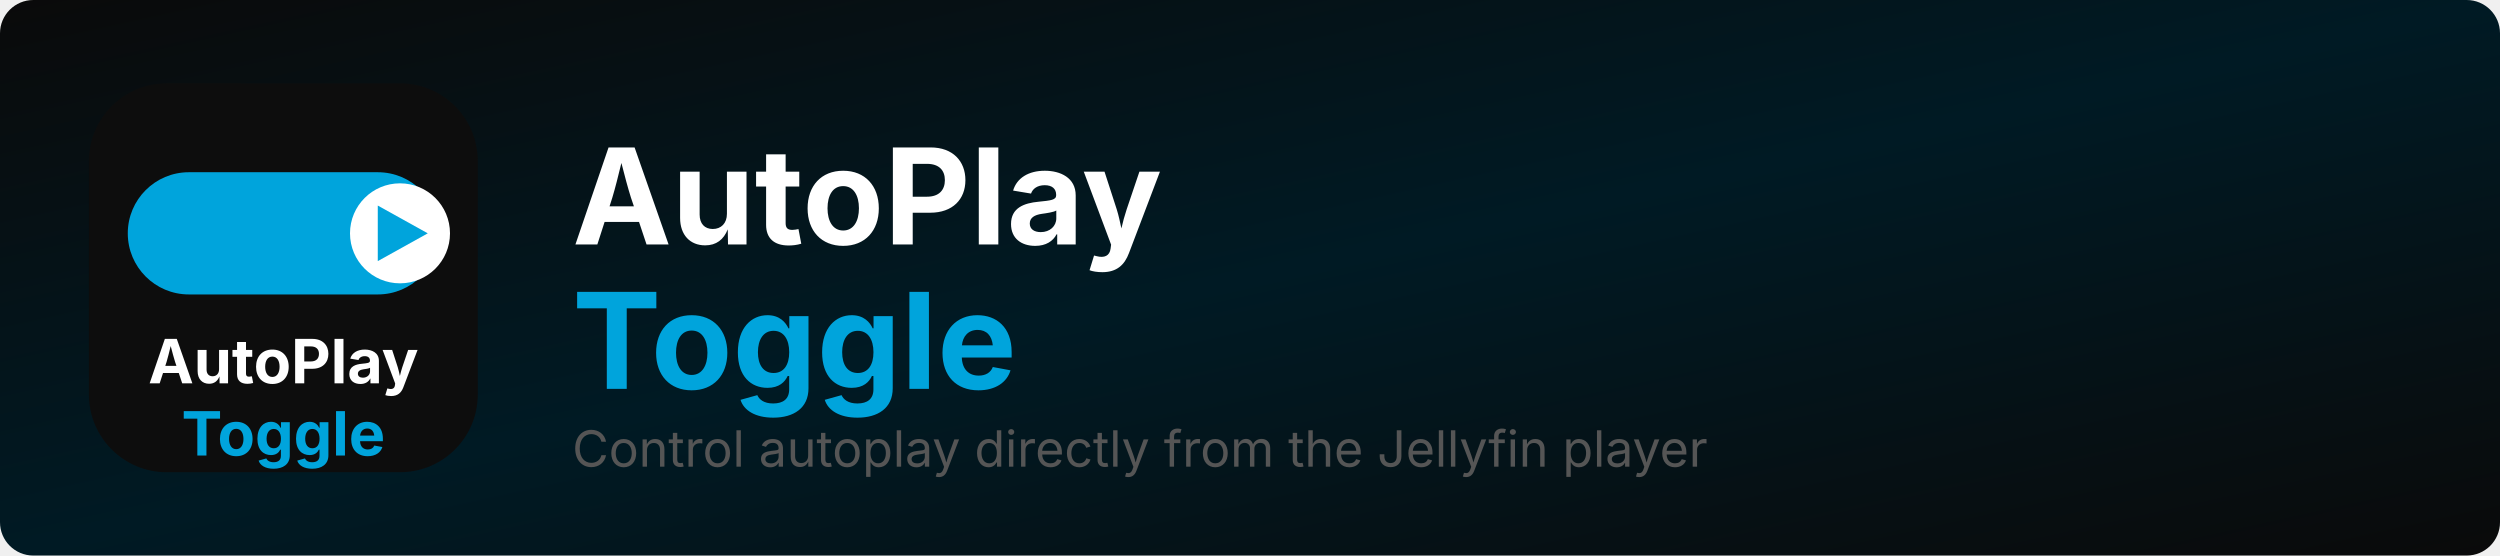
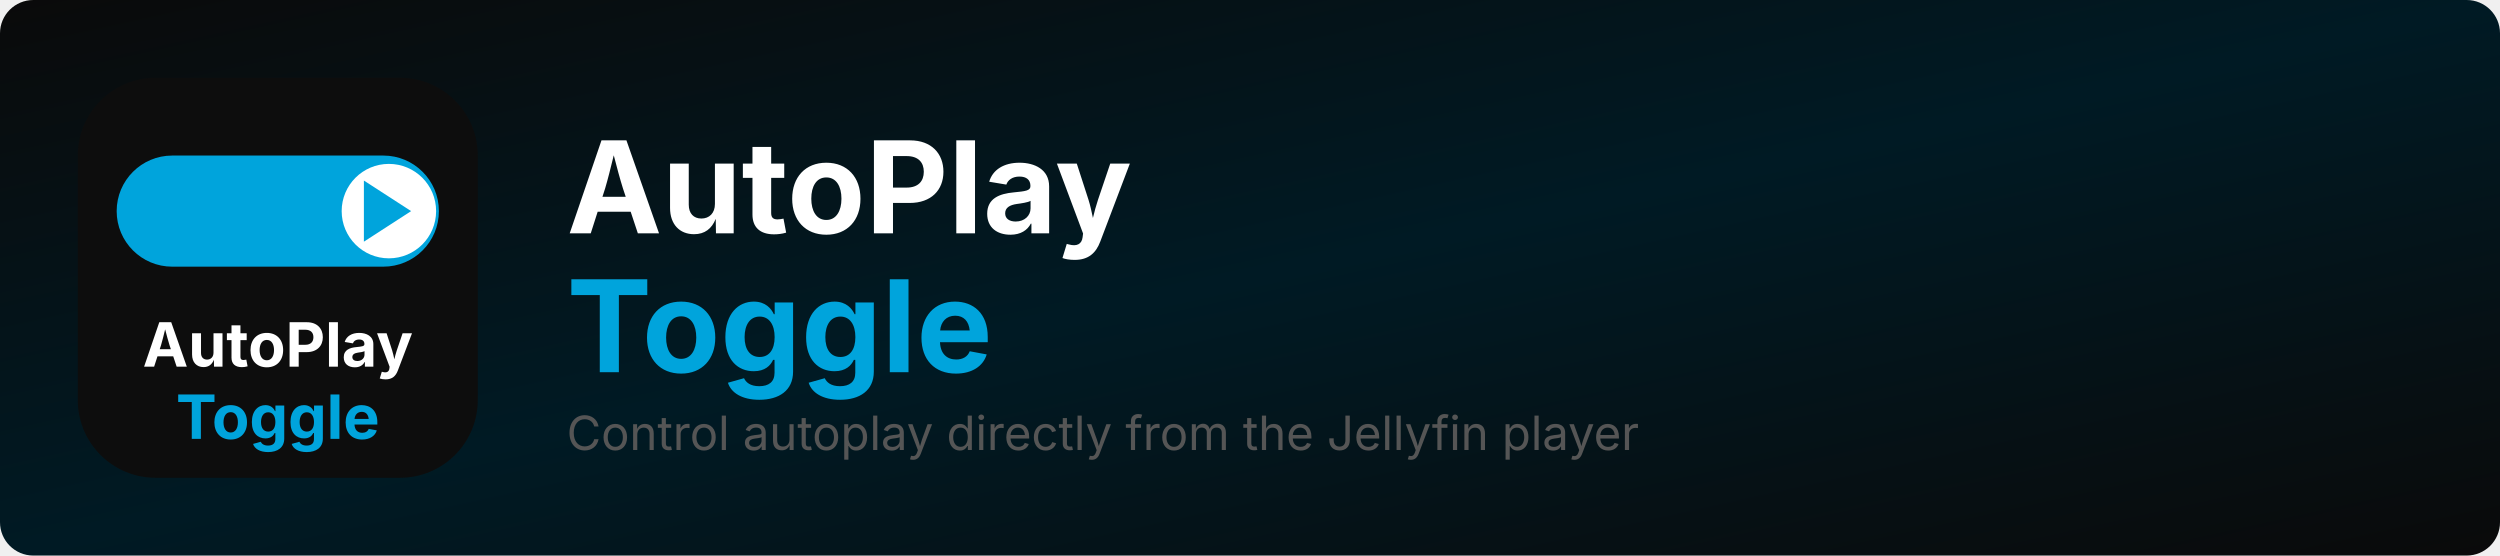
<svg xmlns="http://www.w3.org/2000/svg" viewBox="0 0 900 200">
  <defs>
    <linearGradient id="bg" x1="0%" y1="0%" x2="100%" y2="100%">
      <stop offset="0%" stop-color="#0a0a0a" />
      <stop offset="50%" stop-color="#001a24" />
      <stop offset="100%" stop-color="#0a0a0a" />
    </linearGradient>
  </defs>
  <rect width="900" height="200" fill="url(#bg)" rx="12" />
-   <g transform="translate(32,30)">
-     <rect width="140" height="140" rx="28" fill="#0d0d0d" />
-     <rect x="14" y="32" width="112" height="44" rx="22" fill="#00a4dc" />
-     <circle cx="112" cy="54" r="18" fill="#ffffff" />
-     <polygon points="104,44 104,64 122,54" fill="#00a4dc" />
-     <text x="70" y="108" font-family="-apple-system,BlinkMacSystemFont,Segoe UI,sans-serif" font-size="22" font-weight="700" fill="#ffffff" text-anchor="middle">AutoPlay</text>
-     <text x="70" y="134" font-family="-apple-system,BlinkMacSystemFont,Segoe UI,sans-serif" font-size="22" font-weight="700" fill="#00a4dc" text-anchor="middle">Toggle</text>
+   <g transform="translate(28,28)">
+     <rect width="144" height="144" rx="28" fill="#0d0d0d" />
+     <rect x="14" y="28" width="116" height="40" rx="20" fill="#00a4dc" />
+     <circle cx="112" cy="48" r="17" fill="#ffffff" />
+     <polygon points="103,37 103,59 120,48" fill="#00a4dc" />
+     <text x="72" y="104" font-family="-apple-system,BlinkMacSystemFont,Segoe UI,sans-serif" font-size="22" font-weight="700" fill="#ffffff" text-anchor="middle">AutoPlay</text>
+     <text x="72" y="130" font-family="-apple-system,BlinkMacSystemFont,Segoe UI,sans-serif" font-size="22" font-weight="700" fill="#00a4dc" text-anchor="middle">Toggle</text>
  </g>
-   <text x="206" y="88" font-family="-apple-system,BlinkMacSystemFont,Segoe UI,sans-serif" font-size="48" font-weight="700" fill="#ffffff">AutoPlay</text>
-   <text x="206" y="140" font-family="-apple-system,BlinkMacSystemFont,Segoe UI,sans-serif" font-size="48" font-weight="700" fill="#00a4dc">Toggle</text>
-   <text x="206" y="168" font-family="-apple-system,BlinkMacSystemFont,Segoe UI,sans-serif" font-size="18" fill="#555">Control autoplay directly from the Jellyfin player</text>
+   <text x="204" y="84" font-family="-apple-system,BlinkMacSystemFont,Segoe UI,sans-serif" font-size="46" font-weight="700" fill="#ffffff">AutoPlay</text>
+   <text x="204" y="134" font-family="-apple-system,BlinkMacSystemFont,Segoe UI,sans-serif" font-size="46" font-weight="700" fill="#00a4dc">Toggle</text>
+   <text x="204" y="162" font-family="-apple-system,BlinkMacSystemFont,Segoe UI,sans-serif" font-size="17" fill="#555">Control autoplay directly from the Jellyfin player</text>
</svg>
